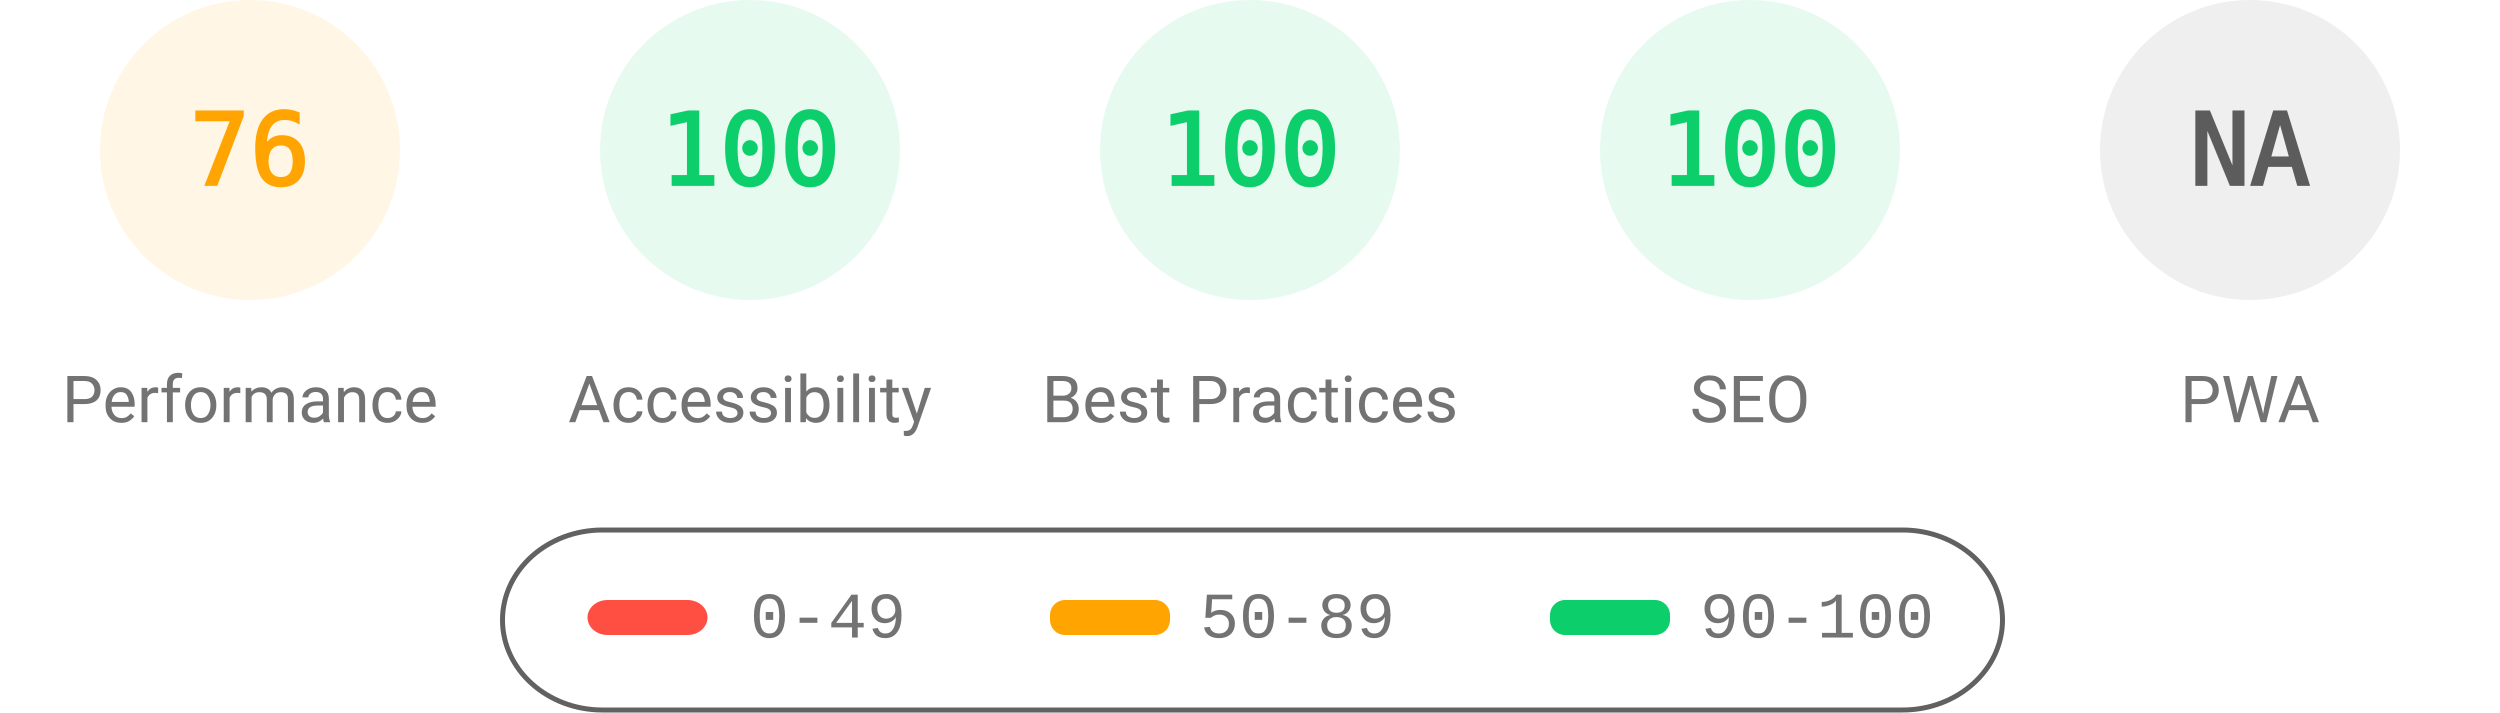
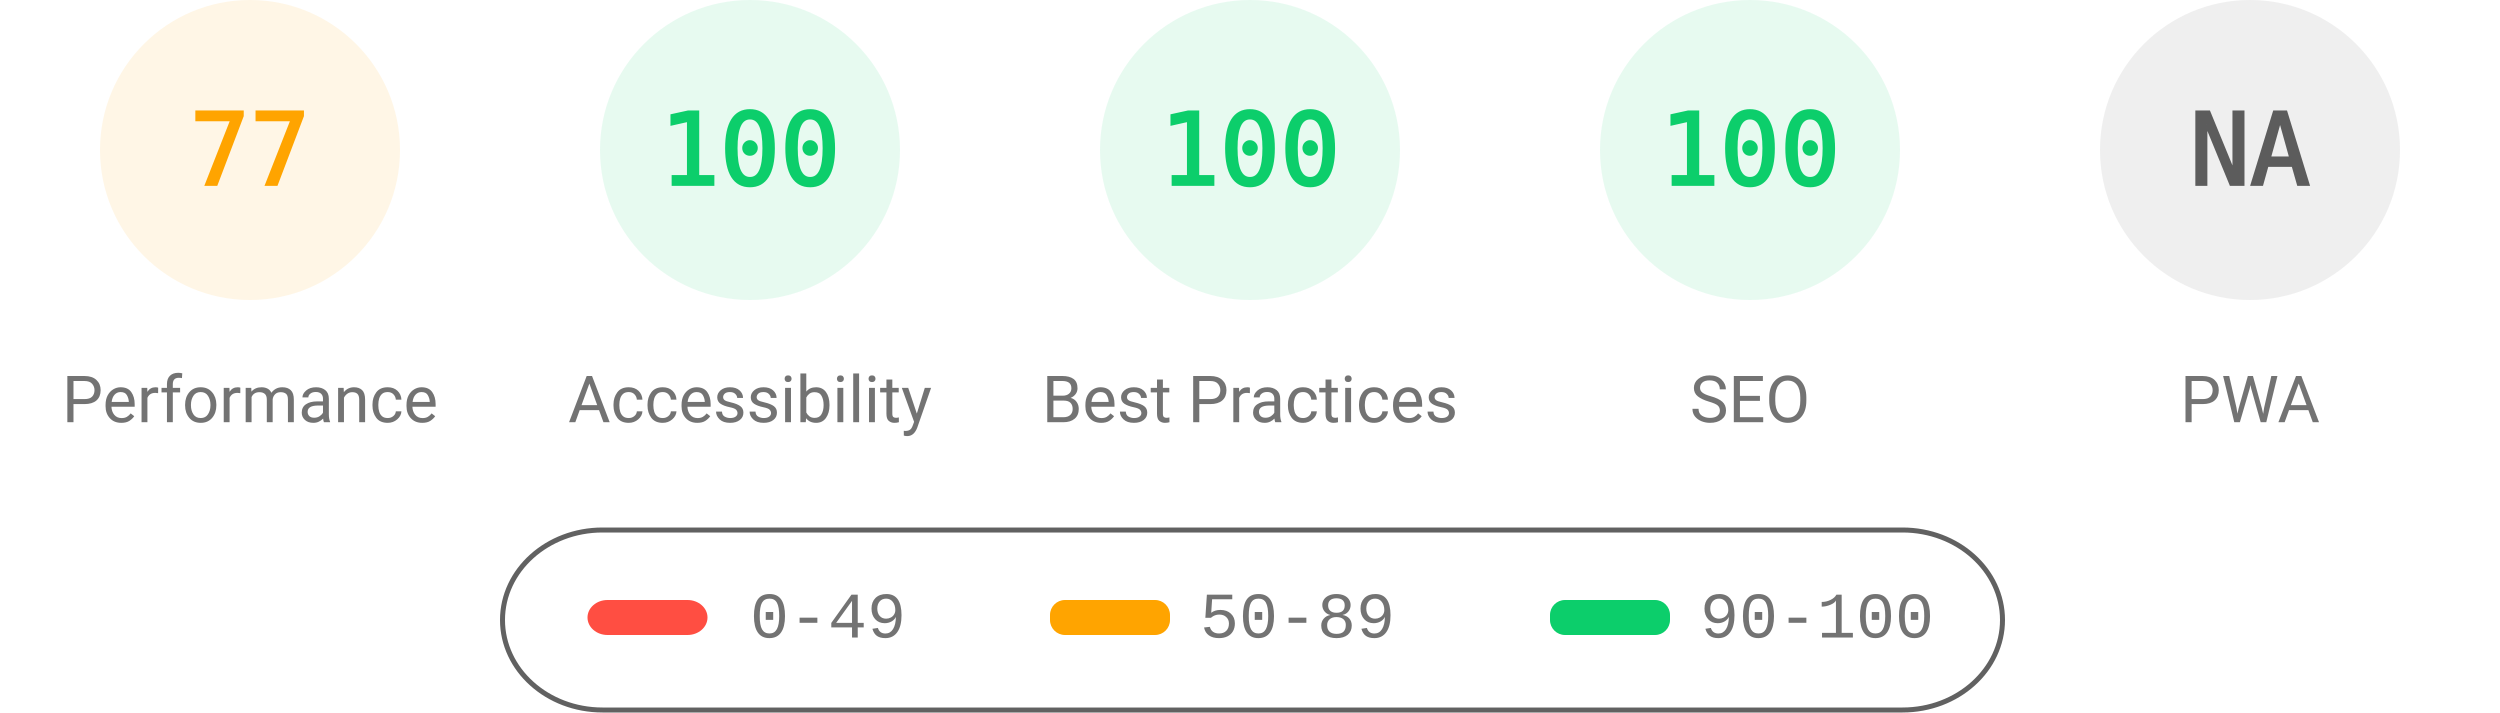
<svg xmlns="http://www.w3.org/2000/svg" fill="none" width="1000" height="285">
  <style>.gauge-base{opacity:.1}.gauge-arc{fill:none;animation-delay:250ms;stroke-linecap:round;transform:rotate(-90deg);transform-origin:100px 60px;animation:load-gauge 1s ease forwards}.guage-text{font-size:40px;font-family:monospace;text-align:center}.guage-red{color:#ff4e42;fill:#ff4e42;stroke:#ff4e42}.guage-orange{color:#ffa400;fill:#ffa400;stroke:#ffa400}.guage-green{color:#0cce6b;fill:#0cce6b;stroke:#0cce6b}.guage-undefined{color:#5c5c5c;fill:#5c5c5c;stroke:#5c5c5c}.guage-title{color:#737373;fill:#737373;stroke:none;font-size:26px;line-height:26px;font-family:Roboto,Halvetica,Arial,sans-serif}@keyframes load-gauge{from{stroke-dasharray:0 352.858}}</style>
  <svg class="guage-div guage-perf guage-orange" viewBox="0 0 200 200" width="200" height="200">
    <circle class="gauge-base" r="56" cx="100" cy="60" stroke-width="8" />
-     <circle class="gauge-arc guage-arc-1" r="56" cx="100" cy="60" stroke-width="8" style="stroke-dasharray:267.412,351.858" />
-     <text class="guage-text" x="100" y="60" alignment-baseline="central" dominant-baseline="central" text-anchor="middle">76</text>
+     <circle class="gauge-arc guage-arc-1" r="56" cx="100" cy="60" stroke-width="8" style="stroke-dasharray:270.931,351.858" />
+     <text class="guage-text" x="100" y="60" alignment-baseline="central" dominant-baseline="central" text-anchor="middle">77</text>
    <text class="guage-title" x="100" y="160" alignment-baseline="central" dominant-baseline="central" text-anchor="middle">Performance</text>
  </svg>
  <svg class="guage-div guage-acc guage-green" viewBox="0 0 200 200" width="200" height="200" x="200">
    <circle class="gauge-base" r="56" cx="100" cy="60" stroke-width="8" />
    <circle class="gauge-arc guage-arc-2" r="56" cx="100" cy="60" stroke-width="8" style="stroke-dasharray:351.858,351.858" />
    <text class="guage-text" x="100" y="60" alignment-baseline="central" dominant-baseline="central" text-anchor="middle">100</text>
    <text class="guage-title" x="100" y="160" alignment-baseline="central" dominant-baseline="central" text-anchor="middle">Accessibility</text>
  </svg>
  <svg class="guage-div guage-best guage-green" viewBox="0 0 200 200" width="200" height="200" x="400">
    <circle class="gauge-base" r="56" cx="100" cy="60" stroke-width="8" />
    <circle class="gauge-arc guage-arc-3" r="56" cx="100" cy="60" stroke-width="8" style="stroke-dasharray:351.858,351.858" />
    <text class="guage-text" x="100" y="60" alignment-baseline="central" dominant-baseline="central" text-anchor="middle">100</text>
    <text class="guage-title" x="100" y="160" alignment-baseline="central" dominant-baseline="central" text-anchor="middle">Best Practices</text>
  </svg>
  <svg class="guage-div guage-seo guage-green" viewBox="0 0 200 200" width="200" height="200" x="600">
    <circle class="gauge-base" r="56" cx="100" cy="60" stroke-width="8" />
    <circle class="gauge-arc guage-arc-4" r="56" cx="100" cy="60" stroke-width="8" style="stroke-dasharray:351.858,351.858" />
    <text class="guage-text" x="100" y="60" alignment-baseline="central" dominant-baseline="central" text-anchor="middle">100</text>
    <text class="guage-title" x="100" y="160" alignment-baseline="central" dominant-baseline="central" text-anchor="middle">SEO</text>
  </svg>
  <svg class="guage-div guage-pwa guage-undefined" viewBox="0 0 200 200" width="200" height="200" x="800">
    <circle class="gauge-base" r="56" cx="100" cy="60" stroke-width="8" />
    <circle class="gauge-arc guage-arc-4" r="56" cx="100" cy="60" stroke-width="8" style="stroke-dasharray:351.858,351.858" />
    <text class="guage-text" x="100" y="60" alignment-baseline="central" dominant-baseline="central" text-anchor="middle">NA</text>
    <text class="guage-title" x="100" y="160" alignment-baseline="central" dominant-baseline="central" text-anchor="middle">PWA</text>
  </svg>
  <svg width="604" height="76" x="200" y="210">
    <path fill="none" id="canvas_background" d="M-1-1h604v80H-1z" />
    <rect fill-opacity="0" stroke="#616161" stroke-width="2" rx="40" id="svg_2" height="72" width="600" y="2" x="1" fill="#000" />
    <rect stroke="#000" rx="8" id="svg_3" height="14" width="48" y="30" x="35" stroke-opacity="null" stroke-width="0" fill="#ff4e42" />
    <rect stroke="#000" rx="6" id="svg_4" height="14" width="48" y="30" x="220" stroke-opacity="null" stroke-width="0" fill="#ffa400" />
    <rect stroke="#000" rx="6" id="svg_5" height="14" width="48" y="30" x="420" stroke-opacity="null" stroke-width="0" fill="#0cce6b" />
    <text xml:space="preserve" text-anchor="start" font-family="'Courier New', Courier, monospace" font-size="26" id="svg_6" y="45" x="100" stroke-opacity="null" stroke-width="0" stroke="#000" fill="#737373">0-49</text>
    <text xml:space="preserve" text-anchor="start" font-family="'Courier New', Courier, monospace" font-size="26" id="svg_7" y="45" x="280" stroke-opacity="null" stroke-width="0" stroke="#000" fill="#737373">50-89</text>
    <text xml:space="preserve" text-anchor="start" font-family="'Courier New', Courier, monospace" font-size="26" id="svg_8" y="45" x="480" stroke-opacity="null" stroke-width="0" stroke="#000" fill="#737373">90-100</text>
  </svg>
</svg>
